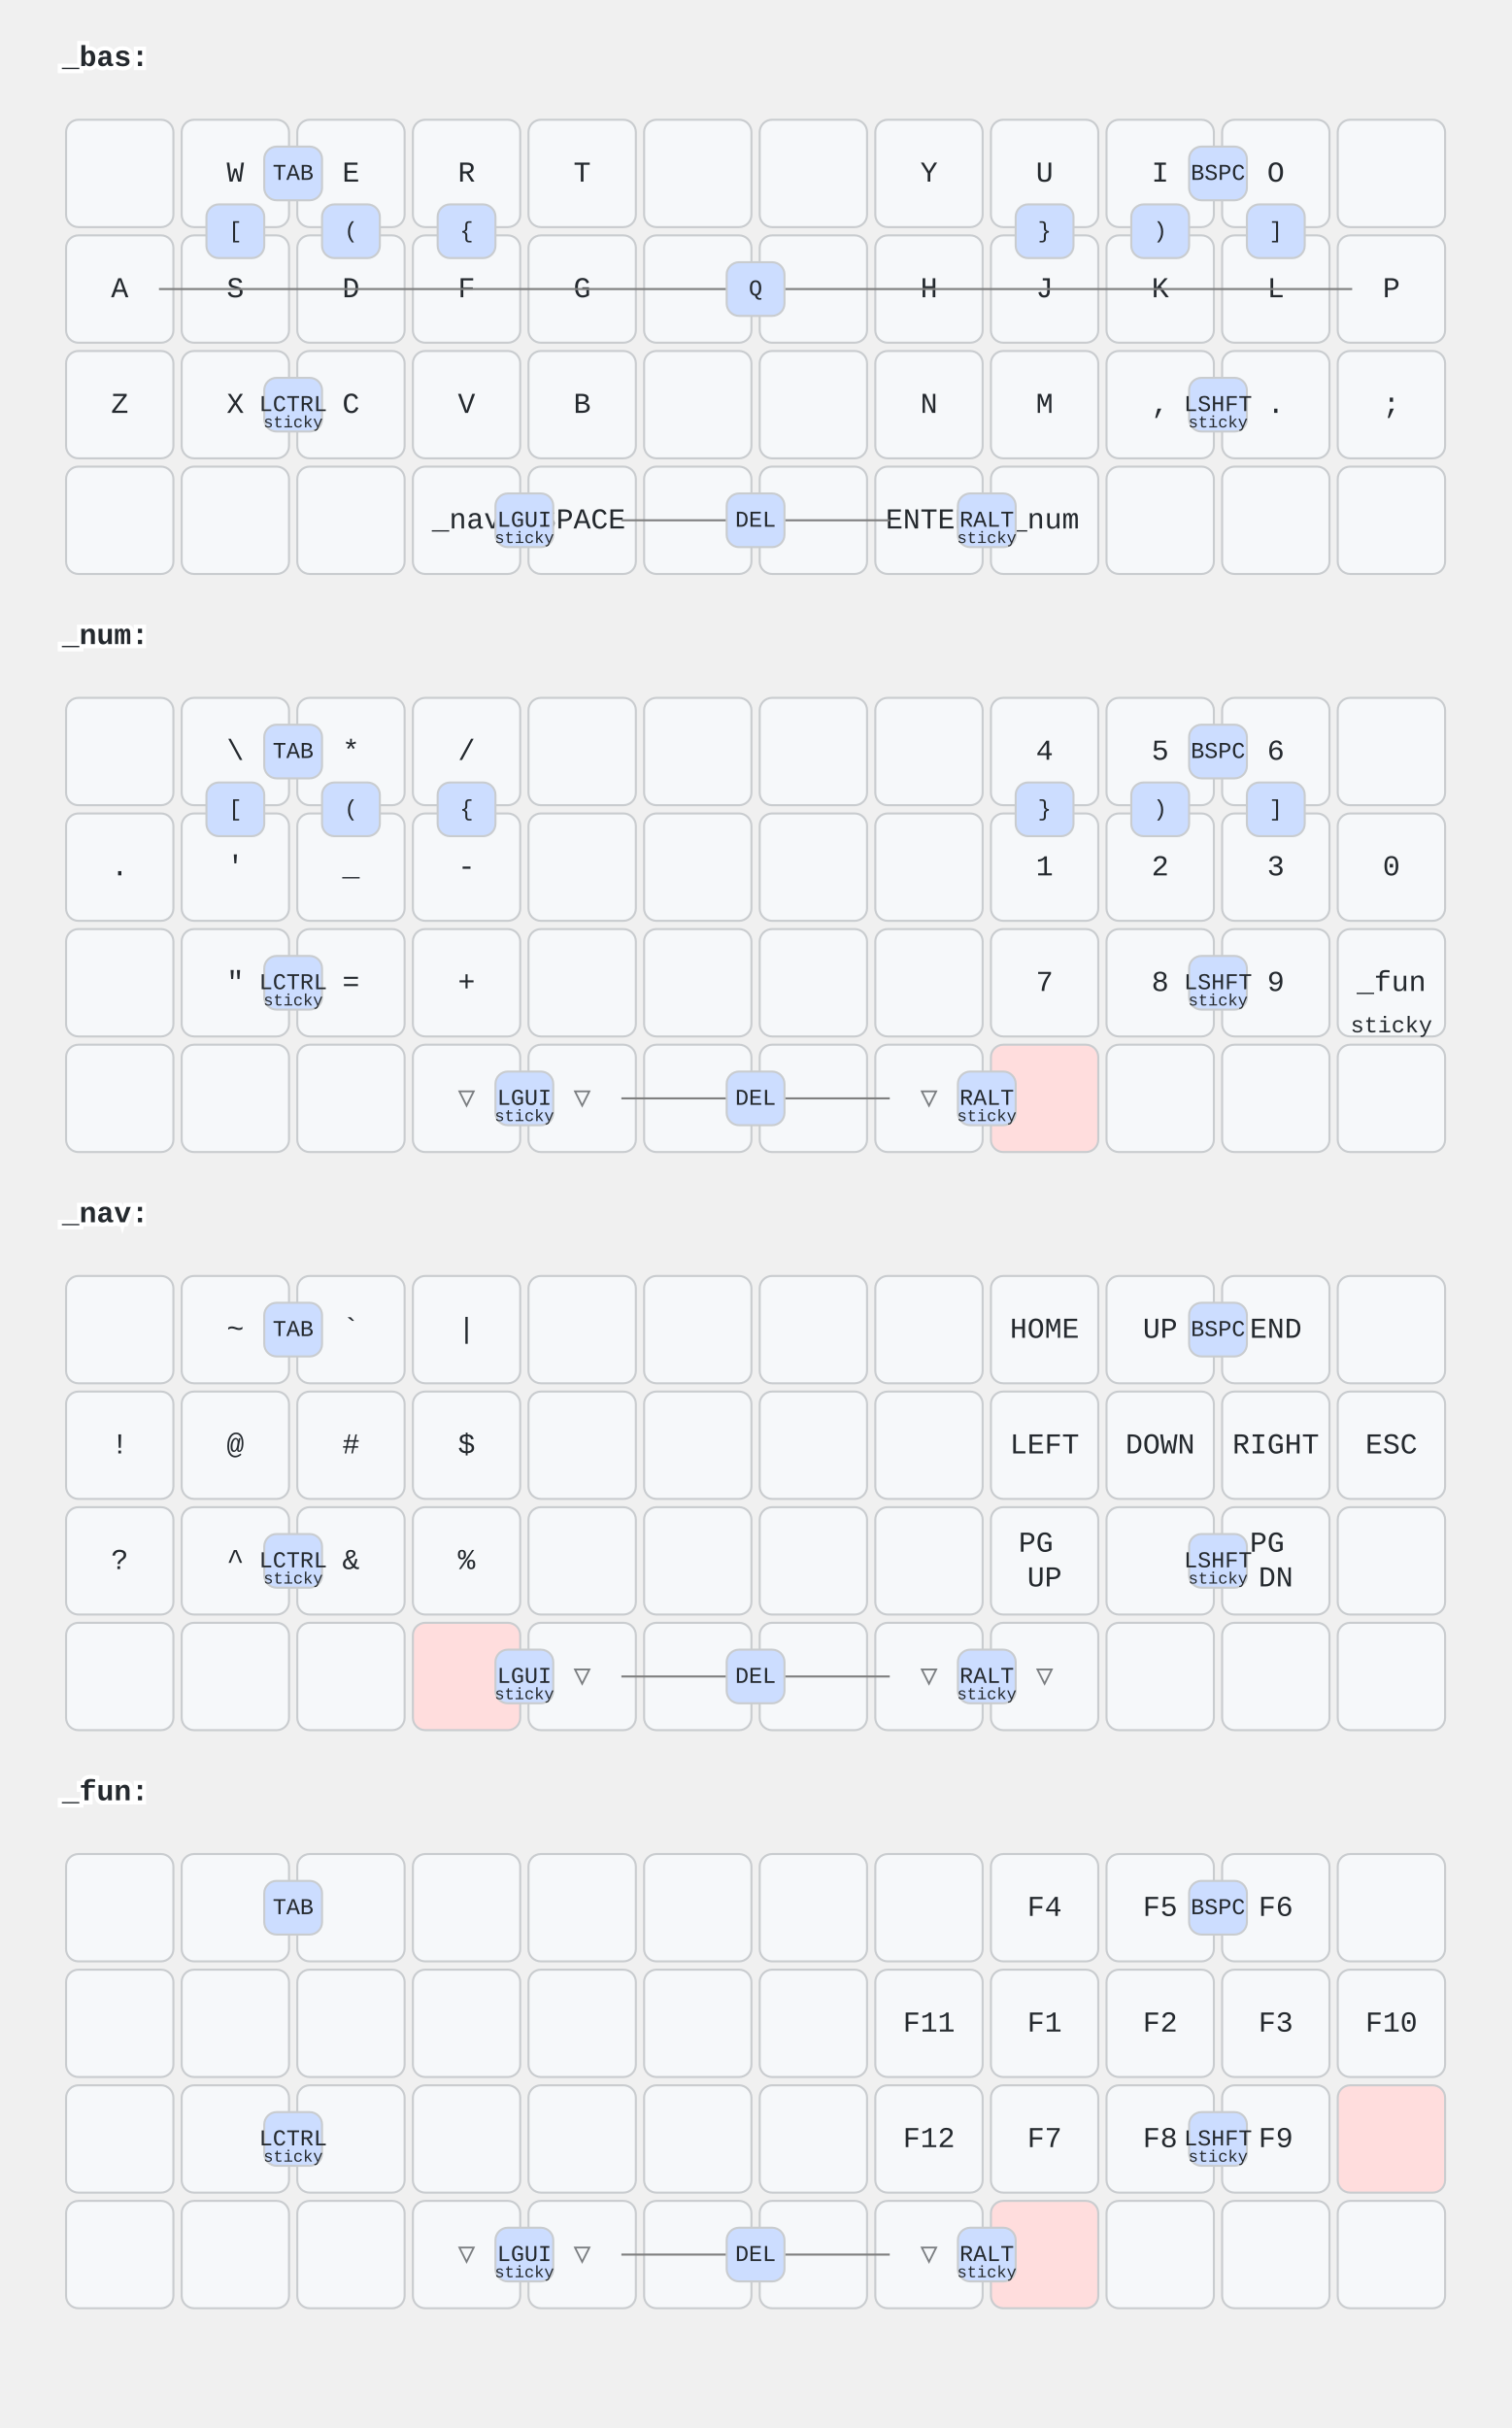
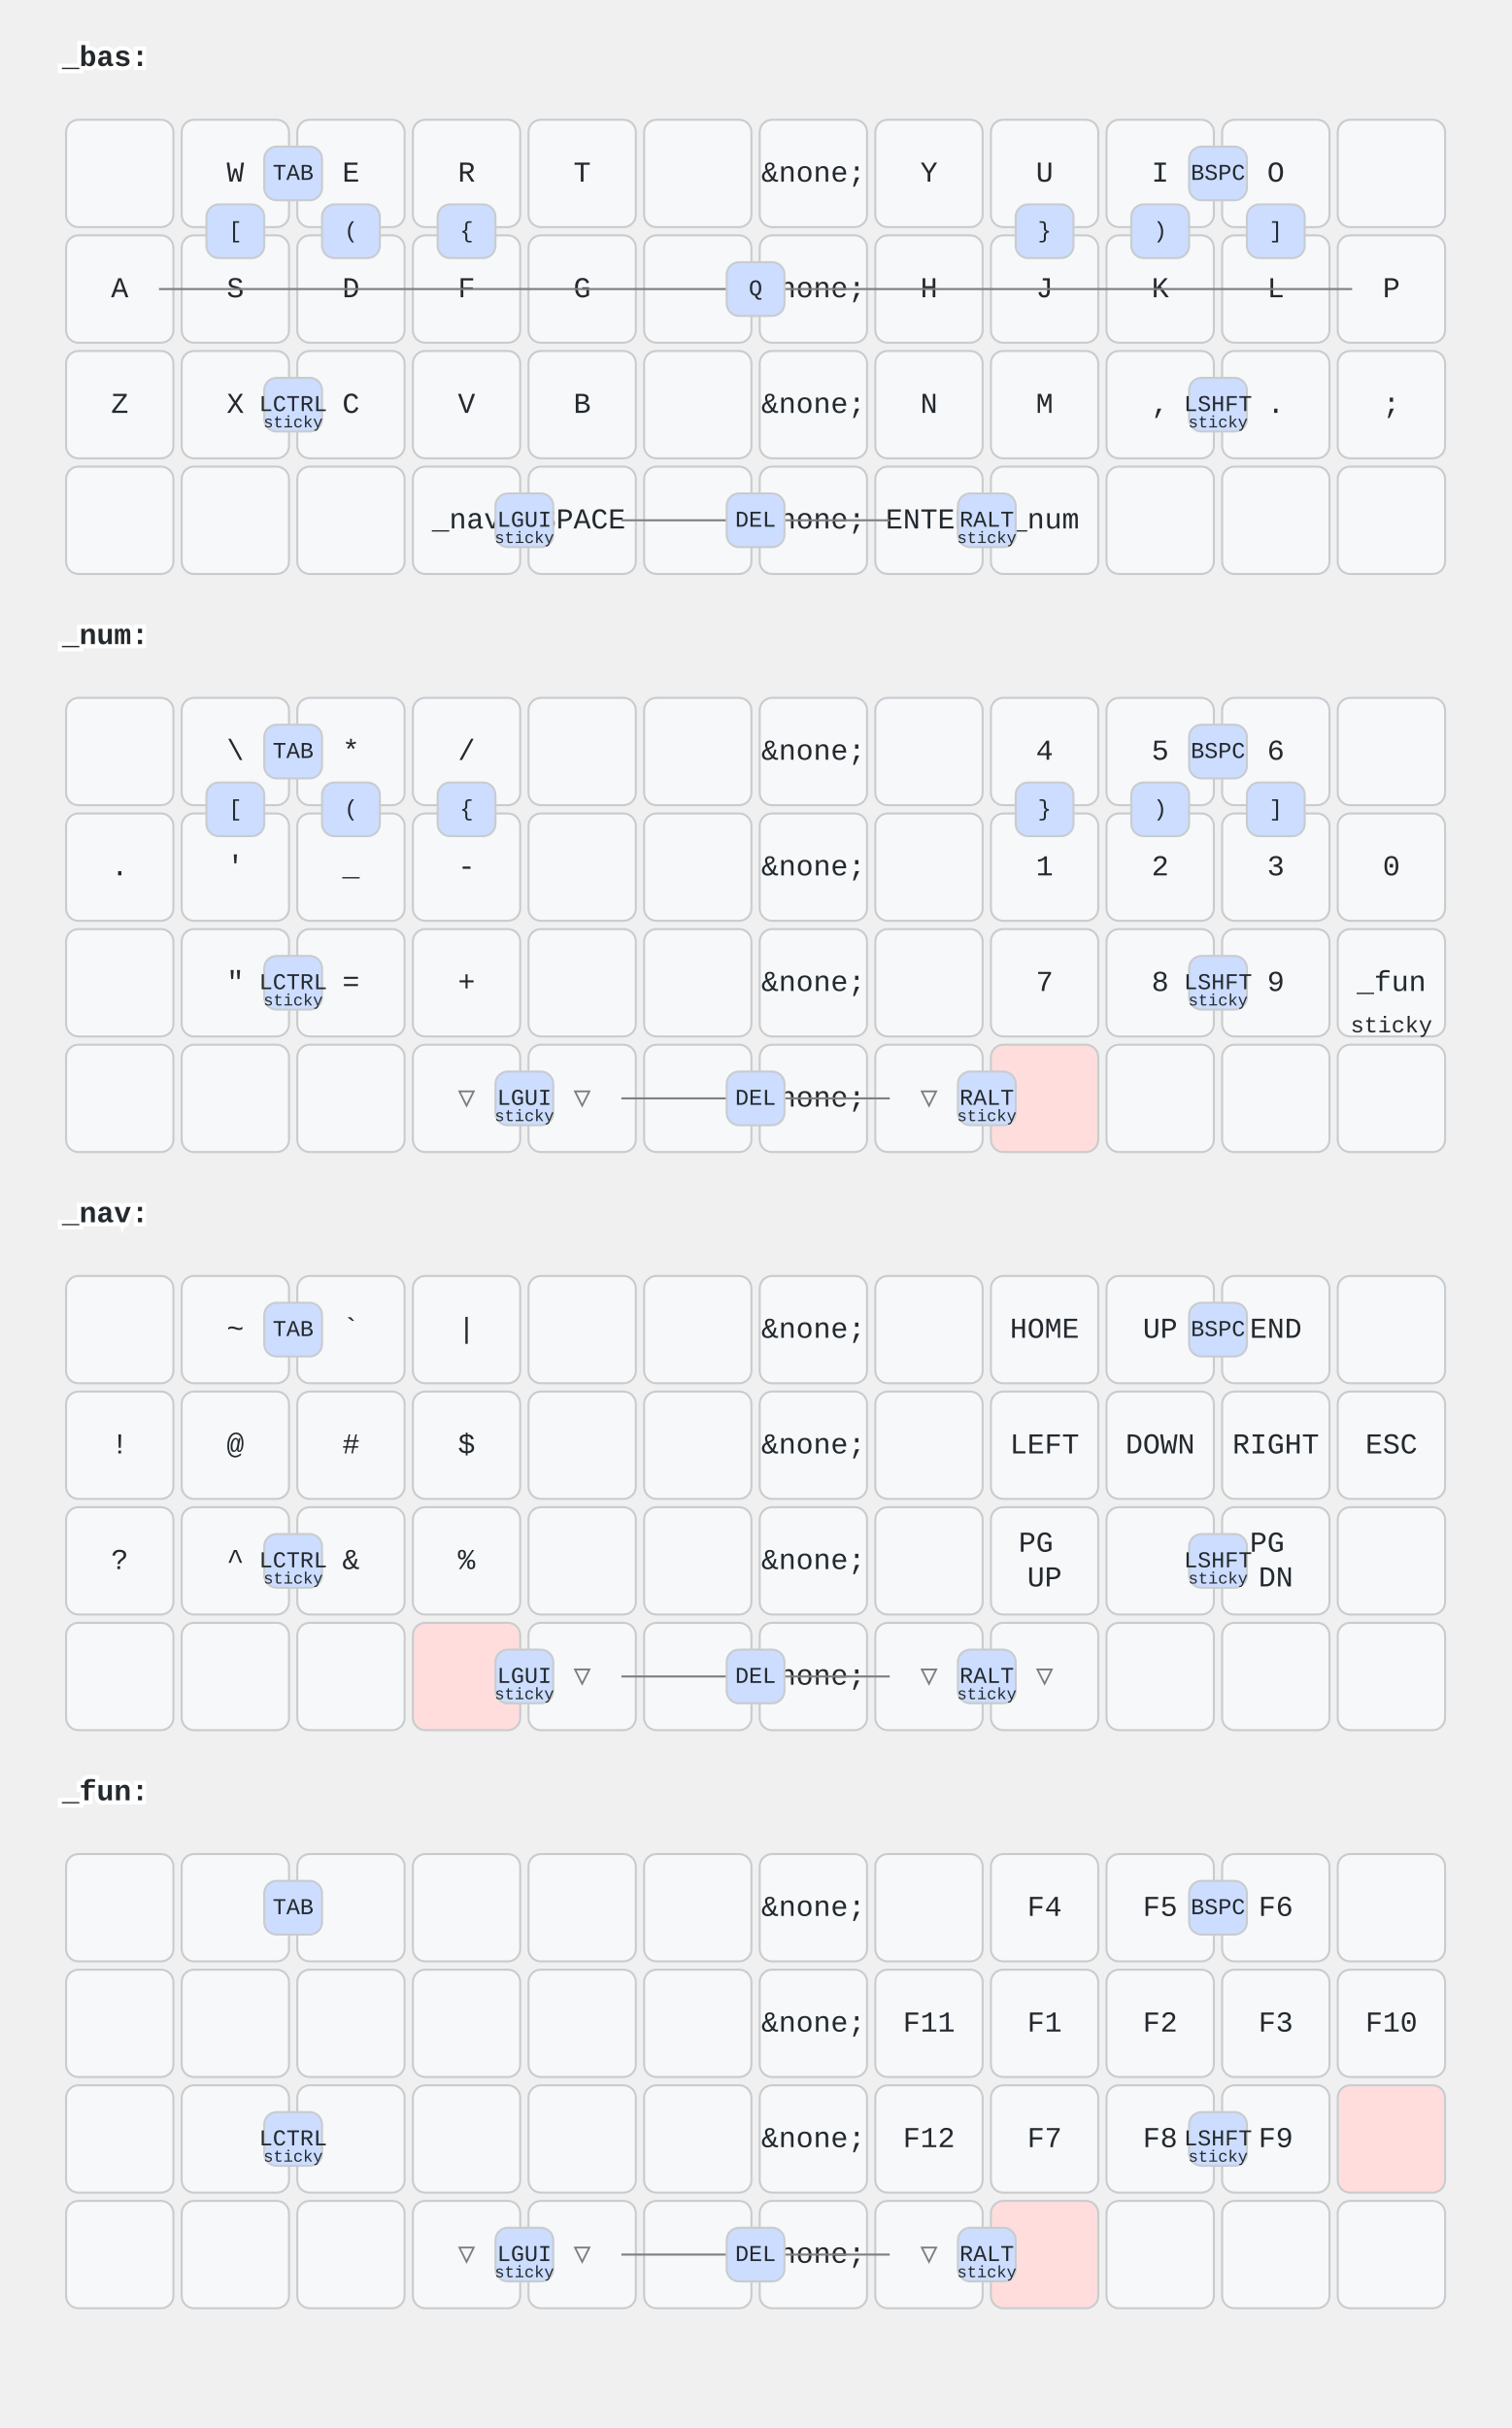
<svg xmlns="http://www.w3.org/2000/svg" width="732" height="1176" viewBox="0 0 732 1176" class="keymap">
  <style>/* inherit to force styles through use tags */
svg path {
    fill: inherit;
}

/* font and background color specifications */
svg.keymap {
    font-family: SFMono-Regular,Consolas,Liberation Mono,Menlo,monospace;
    font-size: 14px;
    font-kerning: normal;
    text-rendering: optimizeLegibility;
    fill: #24292e;
}

/* default key styling */
rect.key {
    fill: #f6f8fa;
}

rect.key, rect.combo {
    stroke: #c9cccf;
    stroke-width: 1;
}

/* default key side styling, only used is draw_key_sides is set */
rect.side {
    filter: brightness(90%);
}

/* color accent for combo boxes */
rect.combo, rect.combo-separate {
    fill: #cdf;
}

/* color accent for held keys */
rect.held, rect.combo.held {
    fill: #fdd;
}

/* color accent for ghost (optional) keys */
rect.ghost, rect.combo.ghost {
    stroke-dasharray: 4, 4;
    stroke-width: 2;
}

text {
    text-anchor: middle;
    dominant-baseline: middle;
}

/* styling for layer labels */
text.label {
    font-weight: bold;
    text-anchor: start;
    stroke: white;
    stroke-width: 4;
    paint-order: stroke;
}

/* styling for optional footer */
text.footer {
    text-anchor: end;
    dominant-baseline: auto;
    stroke: white;
    stroke-width: 4;
    paint-order: stroke;
}

/* styling for combo tap, and key hold/shifted label text */
text.combo, text.hold, text.shifted {
    font-size: 11px;
}

text.hold {
    text-anchor: middle;
    dominant-baseline: auto;
}

text.shifted {
    text-anchor: middle;
    dominant-baseline: hanging;
}

/* styling for hold/shifted label text in combo box */
text.combo.hold, text.combo.shifted {
    font-size: 8px;
}

/* lighter symbol for transparent keys */
text.trans {
    fill: #7b7e81;
}

/* styling for combo dendrons */
path.combo {
    stroke-width: 1;
    stroke: gray;
    fill: none;
}

/* Start Tabler Icons Cleanup */
/* cannot use height/width with glyphs */
.icon-tabler &gt; path {
    fill: inherit;
    stroke: inherit;
    stroke-width: 2;
}
/* hide tabler's default box */
.icon-tabler &gt; path[stroke="none"][fill="none"] {
    visibility: hidden;
}
/* End Tabler Icons Cleanup */
</style>
  <g transform="translate(30, 0)" class="layer-_bas">
    <text x="0" y="28" class="label">_bas:</text>
    <g transform="translate(0, 56)">
      <g transform="translate(28, 28)" class="key keypos-0">
        <rect rx="6" ry="6" x="-26" y="-26" width="52" height="52" class="key" />
      </g>
      <g transform="translate(84, 28)" class="key keypos-1">
        <rect rx="6" ry="6" x="-26" y="-26" width="52" height="52" class="key" />
        <text x="0" y="0" class="key tap">W</text>
      </g>
      <g transform="translate(140, 28)" class="key keypos-2">
        <rect rx="6" ry="6" x="-26" y="-26" width="52" height="52" class="key" />
        <text x="0" y="0" class="key tap">E</text>
      </g>
      <g transform="translate(196, 28)" class="key keypos-3">
        <rect rx="6" ry="6" x="-26" y="-26" width="52" height="52" class="key" />
        <text x="0" y="0" class="key tap">R</text>
      </g>
      <g transform="translate(252, 28)" class="key keypos-4">
        <rect rx="6" ry="6" x="-26" y="-26" width="52" height="52" class="key" />
        <text x="0" y="0" class="key tap">T</text>
      </g>
      <g transform="translate(308, 28)" class="key keypos-5">
        <rect rx="6" ry="6" x="-26" y="-26" width="52" height="52" class="key" />
      </g>
      <g transform="translate(364, 28)" class="key keypos-6">
        <rect rx="6" ry="6" x="-26" y="-26" width="52" height="52" class="key" />
+         <text x="0" y="0" class="key tap">&amp;none;</text>
      </g>
      <g transform="translate(420, 28)" class="key keypos-7">
        <rect rx="6" ry="6" x="-26" y="-26" width="52" height="52" class="key" />
        <text x="0" y="0" class="key tap">Y</text>
      </g>
      <g transform="translate(476, 28)" class="key keypos-8">
        <rect rx="6" ry="6" x="-26" y="-26" width="52" height="52" class="key" />
        <text x="0" y="0" class="key tap">U</text>
      </g>
      <g transform="translate(532, 28)" class="key keypos-9">
        <rect rx="6" ry="6" x="-26" y="-26" width="52" height="52" class="key" />
        <text x="0" y="0" class="key tap">I</text>
      </g>
      <g transform="translate(588, 28)" class="key keypos-10">
        <rect rx="6" ry="6" x="-26" y="-26" width="52" height="52" class="key" />
        <text x="0" y="0" class="key tap">O</text>
      </g>
      <g transform="translate(644, 28)" class="key keypos-11">
        <rect rx="6" ry="6" x="-26" y="-26" width="52" height="52" class="key" />
      </g>
      <g transform="translate(28, 84)" class="key keypos-12">
        <rect rx="6" ry="6" x="-26" y="-26" width="52" height="52" class="key" />
        <text x="0" y="0" class="key tap">A</text>
      </g>
      <g transform="translate(84, 84)" class="key keypos-13">
        <rect rx="6" ry="6" x="-26" y="-26" width="52" height="52" class="key" />
        <text x="0" y="0" class="key tap">S</text>
      </g>
      <g transform="translate(140, 84)" class="key keypos-14">
        <rect rx="6" ry="6" x="-26" y="-26" width="52" height="52" class="key" />
        <text x="0" y="0" class="key tap">D</text>
      </g>
      <g transform="translate(196, 84)" class="key keypos-15">
        <rect rx="6" ry="6" x="-26" y="-26" width="52" height="52" class="key" />
        <text x="0" y="0" class="key tap">F</text>
      </g>
      <g transform="translate(252, 84)" class="key keypos-16">
        <rect rx="6" ry="6" x="-26" y="-26" width="52" height="52" class="key" />
        <text x="0" y="0" class="key tap">G</text>
      </g>
      <g transform="translate(308, 84)" class="key keypos-17">
        <rect rx="6" ry="6" x="-26" y="-26" width="52" height="52" class="key" />
      </g>
      <g transform="translate(364, 84)" class="key keypos-18">
        <rect rx="6" ry="6" x="-26" y="-26" width="52" height="52" class="key" />
+         <text x="0" y="0" class="key tap">&amp;none;</text>
      </g>
      <g transform="translate(420, 84)" class="key keypos-19">
        <rect rx="6" ry="6" x="-26" y="-26" width="52" height="52" class="key" />
        <text x="0" y="0" class="key tap">H</text>
      </g>
      <g transform="translate(476, 84)" class="key keypos-20">
        <rect rx="6" ry="6" x="-26" y="-26" width="52" height="52" class="key" />
        <text x="0" y="0" class="key tap">J</text>
      </g>
      <g transform="translate(532, 84)" class="key keypos-21">
        <rect rx="6" ry="6" x="-26" y="-26" width="52" height="52" class="key" />
        <text x="0" y="0" class="key tap">K</text>
      </g>
      <g transform="translate(588, 84)" class="key keypos-22">
        <rect rx="6" ry="6" x="-26" y="-26" width="52" height="52" class="key" />
        <text x="0" y="0" class="key tap">L</text>
      </g>
      <g transform="translate(644, 84)" class="key keypos-23">
        <rect rx="6" ry="6" x="-26" y="-26" width="52" height="52" class="key" />
        <text x="0" y="0" class="key tap">P</text>
      </g>
      <g transform="translate(28, 140)" class="key keypos-24">
        <rect rx="6" ry="6" x="-26" y="-26" width="52" height="52" class="key" />
        <text x="0" y="0" class="key tap">Z</text>
      </g>
      <g transform="translate(84, 140)" class="key keypos-25">
        <rect rx="6" ry="6" x="-26" y="-26" width="52" height="52" class="key" />
        <text x="0" y="0" class="key tap">X</text>
      </g>
      <g transform="translate(140, 140)" class="key keypos-26">
        <rect rx="6" ry="6" x="-26" y="-26" width="52" height="52" class="key" />
        <text x="0" y="0" class="key tap">C</text>
      </g>
      <g transform="translate(196, 140)" class="key keypos-27">
        <rect rx="6" ry="6" x="-26" y="-26" width="52" height="52" class="key" />
        <text x="0" y="0" class="key tap">V</text>
      </g>
      <g transform="translate(252, 140)" class="key keypos-28">
        <rect rx="6" ry="6" x="-26" y="-26" width="52" height="52" class="key" />
        <text x="0" y="0" class="key tap">B</text>
      </g>
      <g transform="translate(308, 140)" class="key keypos-29">
        <rect rx="6" ry="6" x="-26" y="-26" width="52" height="52" class="key" />
      </g>
      <g transform="translate(364, 140)" class="key keypos-30">
        <rect rx="6" ry="6" x="-26" y="-26" width="52" height="52" class="key" />
+         <text x="0" y="0" class="key tap">&amp;none;</text>
      </g>
      <g transform="translate(420, 140)" class="key keypos-31">
        <rect rx="6" ry="6" x="-26" y="-26" width="52" height="52" class="key" />
        <text x="0" y="0" class="key tap">N</text>
      </g>
      <g transform="translate(476, 140)" class="key keypos-32">
        <rect rx="6" ry="6" x="-26" y="-26" width="52" height="52" class="key" />
        <text x="0" y="0" class="key tap">M</text>
      </g>
      <g transform="translate(532, 140)" class="key keypos-33">
        <rect rx="6" ry="6" x="-26" y="-26" width="52" height="52" class="key" />
        <text x="0" y="0" class="key tap">,</text>
      </g>
      <g transform="translate(588, 140)" class="key keypos-34">
        <rect rx="6" ry="6" x="-26" y="-26" width="52" height="52" class="key" />
        <text x="0" y="0" class="key tap">.</text>
      </g>
      <g transform="translate(644, 140)" class="key keypos-35">
        <rect rx="6" ry="6" x="-26" y="-26" width="52" height="52" class="key" />
        <text x="0" y="0" class="key tap">;</text>
      </g>
      <g transform="translate(28, 196)" class="key keypos-36">
        <rect rx="6" ry="6" x="-26" y="-26" width="52" height="52" class="key" />
      </g>
      <g transform="translate(84, 196)" class="key keypos-37">
        <rect rx="6" ry="6" x="-26" y="-26" width="52" height="52" class="key" />
      </g>
      <g transform="translate(140, 196)" class="key keypos-38">
        <rect rx="6" ry="6" x="-26" y="-26" width="52" height="52" class="key" />
      </g>
      <g transform="translate(196, 196)" class="key keypos-39">
        <rect rx="6" ry="6" x="-26" y="-26" width="52" height="52" class="key" />
        <text x="0" y="0" class="key tap">_nav</text>
      </g>
      <g transform="translate(252, 196)" class="key keypos-40">
        <rect rx="6" ry="6" x="-26" y="-26" width="52" height="52" class="key" />
        <text x="0" y="0" class="key tap">SPACE</text>
      </g>
      <g transform="translate(308, 196)" class="key keypos-41">
        <rect rx="6" ry="6" x="-26" y="-26" width="52" height="52" class="key" />
      </g>
      <g transform="translate(364, 196)" class="key keypos-42">
        <rect rx="6" ry="6" x="-26" y="-26" width="52" height="52" class="key" />
+         <text x="0" y="0" class="key tap">&amp;none;</text>
      </g>
      <g transform="translate(420, 196)" class="key keypos-43">
        <rect rx="6" ry="6" x="-26" y="-26" width="52" height="52" class="key" />
        <text x="0" y="0" class="key tap">ENTER</text>
      </g>
      <g transform="translate(476, 196)" class="key keypos-44">
        <rect rx="6" ry="6" x="-26" y="-26" width="52" height="52" class="key" />
        <text x="0" y="0" class="key tap">_num</text>
      </g>
      <g transform="translate(532, 196)" class="key keypos-45">
        <rect rx="6" ry="6" x="-26" y="-26" width="52" height="52" class="key" />
      </g>
      <g transform="translate(588, 196)" class="key keypos-46">
        <rect rx="6" ry="6" x="-26" y="-26" width="52" height="52" class="key" />
      </g>
      <g transform="translate(644, 196)" class="key keypos-47">
        <rect rx="6" ry="6" x="-26" y="-26" width="52" height="52" class="key" />
      </g>
      <g class="combo combopos-0">
        <rect rx="6" ry="6" x="98" y="15" width="28" height="26" class="combo" />
        <text x="112" y="28" class="combo tap">TAB</text>
      </g>
      <g class="combo combopos-1">
        <path d="M336,196 l-65,0" class="combo" />
        <path d="M336,196 l65,0" class="combo" />
        <rect rx="6" ry="6" x="322" y="183" width="28" height="26" class="combo" />
        <text x="336" y="196" class="combo tap">DEL</text>
      </g>
      <g class="combo combopos-2">
        <rect rx="6" ry="6" x="98" y="127" width="28" height="26" class="combo" />
        <text x="112" y="140" class="combo tap">LCTRL</text>
        <text x="112" y="151" class="combo hold">sticky</text>
      </g>
      <g class="combo combopos-3">
        <rect rx="6" ry="6" x="546" y="127" width="28" height="26" class="combo" />
        <text x="560" y="140" class="combo tap">LSHFT</text>
        <text x="560" y="151" class="combo hold">sticky</text>
      </g>
      <g class="combo combopos-4">
        <rect rx="6" ry="6" x="210" y="183" width="28" height="26" class="combo" />
        <text x="224" y="196" class="combo tap">LGUI</text>
        <text x="224" y="207" class="combo hold">sticky</text>
      </g>
      <g class="combo combopos-5">
        <rect rx="6" ry="6" x="434" y="183" width="28" height="26" class="combo" />
        <text x="448" y="196" class="combo tap">RALT</text>
        <text x="448" y="207" class="combo hold">sticky</text>
      </g>
      <g class="combo combopos-6">
        <rect rx="6" ry="6" x="546" y="15" width="28" height="26" class="combo" />
        <text x="560" y="28" class="combo tap">BSPC</text>
      </g>
      <g class="combo combopos-7">
        <rect rx="6" ry="6" x="70" y="43" width="28" height="26" class="combo" />
        <text x="84" y="56" class="combo tap">[</text>
      </g>
      <g class="combo combopos-8">
        <rect rx="6" ry="6" x="126" y="43" width="28" height="26" class="combo" />
        <text x="140" y="56" class="combo tap">(</text>
      </g>
      <g class="combo combopos-9">
        <rect rx="6" ry="6" x="182" y="43" width="28" height="26" class="combo" />
        <text x="196" y="56" class="combo tap">{</text>
      </g>
      <g class="combo combopos-10">
        <rect rx="6" ry="6" x="462" y="43" width="28" height="26" class="combo" />
        <text x="476" y="56" class="combo tap">}</text>
      </g>
      <g class="combo combopos-11">
        <rect rx="6" ry="6" x="518" y="43" width="28" height="26" class="combo" />
        <text x="532" y="56" class="combo tap">)</text>
      </g>
      <g class="combo combopos-12">
        <rect rx="6" ry="6" x="574" y="43" width="28" height="26" class="combo" />
        <text x="588" y="56" class="combo tap">]</text>
      </g>
      <g class="combo combopos-13">
        <path d="M336,84 l-289,0" class="combo" />
        <path d="M336,84 l289,0" class="combo" />
        <rect rx="6" ry="6" x="322" y="71" width="28" height="26" class="combo" />
        <text x="336" y="84" class="combo tap">Q</text>
      </g>
    </g>
  </g>
  <g transform="translate(30, 280)" class="layer-_num">
    <text x="0" y="28" class="label">_num:</text>
    <g transform="translate(0, 56)">
      <g transform="translate(28, 28)" class="key keypos-0">
        <rect rx="6" ry="6" x="-26" y="-26" width="52" height="52" class="key" />
      </g>
      <g transform="translate(84, 28)" class="key keypos-1">
        <rect rx="6" ry="6" x="-26" y="-26" width="52" height="52" class="key" />
        <text x="0" y="0" class="key tap">\</text>
      </g>
      <g transform="translate(140, 28)" class="key keypos-2">
        <rect rx="6" ry="6" x="-26" y="-26" width="52" height="52" class="key" />
        <text x="0" y="0" class="key tap">*</text>
      </g>
      <g transform="translate(196, 28)" class="key keypos-3">
        <rect rx="6" ry="6" x="-26" y="-26" width="52" height="52" class="key" />
        <text x="0" y="0" class="key tap">/</text>
      </g>
      <g transform="translate(252, 28)" class="key keypos-4">
        <rect rx="6" ry="6" x="-26" y="-26" width="52" height="52" class="key" />
      </g>
      <g transform="translate(308, 28)" class="key keypos-5">
        <rect rx="6" ry="6" x="-26" y="-26" width="52" height="52" class="key" />
      </g>
      <g transform="translate(364, 28)" class="key keypos-6">
        <rect rx="6" ry="6" x="-26" y="-26" width="52" height="52" class="key" />
+         <text x="0" y="0" class="key tap">&amp;none;</text>
      </g>
      <g transform="translate(420, 28)" class="key keypos-7">
        <rect rx="6" ry="6" x="-26" y="-26" width="52" height="52" class="key" />
      </g>
      <g transform="translate(476, 28)" class="key keypos-8">
        <rect rx="6" ry="6" x="-26" y="-26" width="52" height="52" class="key" />
        <text x="0" y="0" class="key tap">4</text>
      </g>
      <g transform="translate(532, 28)" class="key keypos-9">
        <rect rx="6" ry="6" x="-26" y="-26" width="52" height="52" class="key" />
        <text x="0" y="0" class="key tap">5</text>
      </g>
      <g transform="translate(588, 28)" class="key keypos-10">
        <rect rx="6" ry="6" x="-26" y="-26" width="52" height="52" class="key" />
        <text x="0" y="0" class="key tap">6</text>
      </g>
      <g transform="translate(644, 28)" class="key keypos-11">
        <rect rx="6" ry="6" x="-26" y="-26" width="52" height="52" class="key" />
      </g>
      <g transform="translate(28, 84)" class="key keypos-12">
        <rect rx="6" ry="6" x="-26" y="-26" width="52" height="52" class="key" />
        <text x="0" y="0" class="key tap">.</text>
      </g>
      <g transform="translate(84, 84)" class="key keypos-13">
        <rect rx="6" ry="6" x="-26" y="-26" width="52" height="52" class="key" />
        <text x="0" y="0" class="key tap">'</text>
      </g>
      <g transform="translate(140, 84)" class="key keypos-14">
        <rect rx="6" ry="6" x="-26" y="-26" width="52" height="52" class="key" />
        <text x="0" y="0" class="key tap">_</text>
      </g>
      <g transform="translate(196, 84)" class="key keypos-15">
        <rect rx="6" ry="6" x="-26" y="-26" width="52" height="52" class="key" />
        <text x="0" y="0" class="key tap">-</text>
      </g>
      <g transform="translate(252, 84)" class="key keypos-16">
        <rect rx="6" ry="6" x="-26" y="-26" width="52" height="52" class="key" />
      </g>
      <g transform="translate(308, 84)" class="key keypos-17">
        <rect rx="6" ry="6" x="-26" y="-26" width="52" height="52" class="key" />
      </g>
      <g transform="translate(364, 84)" class="key keypos-18">
        <rect rx="6" ry="6" x="-26" y="-26" width="52" height="52" class="key" />
+         <text x="0" y="0" class="key tap">&amp;none;</text>
      </g>
      <g transform="translate(420, 84)" class="key keypos-19">
        <rect rx="6" ry="6" x="-26" y="-26" width="52" height="52" class="key" />
      </g>
      <g transform="translate(476, 84)" class="key keypos-20">
        <rect rx="6" ry="6" x="-26" y="-26" width="52" height="52" class="key" />
        <text x="0" y="0" class="key tap">1</text>
      </g>
      <g transform="translate(532, 84)" class="key keypos-21">
        <rect rx="6" ry="6" x="-26" y="-26" width="52" height="52" class="key" />
        <text x="0" y="0" class="key tap">2</text>
      </g>
      <g transform="translate(588, 84)" class="key keypos-22">
        <rect rx="6" ry="6" x="-26" y="-26" width="52" height="52" class="key" />
        <text x="0" y="0" class="key tap">3</text>
      </g>
      <g transform="translate(644, 84)" class="key keypos-23">
        <rect rx="6" ry="6" x="-26" y="-26" width="52" height="52" class="key" />
        <text x="0" y="0" class="key tap">0</text>
      </g>
      <g transform="translate(28, 140)" class="key keypos-24">
        <rect rx="6" ry="6" x="-26" y="-26" width="52" height="52" class="key" />
      </g>
      <g transform="translate(84, 140)" class="key keypos-25">
        <rect rx="6" ry="6" x="-26" y="-26" width="52" height="52" class="key" />
        <text x="0" y="0" class="key tap">"</text>
      </g>
      <g transform="translate(140, 140)" class="key keypos-26">
        <rect rx="6" ry="6" x="-26" y="-26" width="52" height="52" class="key" />
        <text x="0" y="0" class="key tap">=</text>
      </g>
      <g transform="translate(196, 140)" class="key keypos-27">
        <rect rx="6" ry="6" x="-26" y="-26" width="52" height="52" class="key" />
        <text x="0" y="0" class="key tap">+</text>
      </g>
      <g transform="translate(252, 140)" class="key keypos-28">
        <rect rx="6" ry="6" x="-26" y="-26" width="52" height="52" class="key" />
      </g>
      <g transform="translate(308, 140)" class="key keypos-29">
        <rect rx="6" ry="6" x="-26" y="-26" width="52" height="52" class="key" />
      </g>
      <g transform="translate(364, 140)" class="key keypos-30">
        <rect rx="6" ry="6" x="-26" y="-26" width="52" height="52" class="key" />
+         <text x="0" y="0" class="key tap">&amp;none;</text>
      </g>
      <g transform="translate(420, 140)" class="key keypos-31">
        <rect rx="6" ry="6" x="-26" y="-26" width="52" height="52" class="key" />
      </g>
      <g transform="translate(476, 140)" class="key keypos-32">
        <rect rx="6" ry="6" x="-26" y="-26" width="52" height="52" class="key" />
        <text x="0" y="0" class="key tap">7</text>
      </g>
      <g transform="translate(532, 140)" class="key keypos-33">
        <rect rx="6" ry="6" x="-26" y="-26" width="52" height="52" class="key" />
        <text x="0" y="0" class="key tap">8</text>
      </g>
      <g transform="translate(588, 140)" class="key keypos-34">
        <rect rx="6" ry="6" x="-26" y="-26" width="52" height="52" class="key" />
        <text x="0" y="0" class="key tap">9</text>
      </g>
      <g transform="translate(644, 140)" class="key keypos-35">
        <rect rx="6" ry="6" x="-26" y="-26" width="52" height="52" class="key" />
        <text x="0" y="0" class="key tap">_fun</text>
        <text x="0" y="24" class="key hold">sticky</text>
      </g>
      <g transform="translate(28, 196)" class="key keypos-36">
        <rect rx="6" ry="6" x="-26" y="-26" width="52" height="52" class="key" />
      </g>
      <g transform="translate(84, 196)" class="key keypos-37">
        <rect rx="6" ry="6" x="-26" y="-26" width="52" height="52" class="key" />
      </g>
      <g transform="translate(140, 196)" class="key keypos-38">
        <rect rx="6" ry="6" x="-26" y="-26" width="52" height="52" class="key" />
      </g>
      <g transform="translate(196, 196)" class="key trans keypos-39">
        <rect rx="6" ry="6" x="-26" y="-26" width="52" height="52" class="key trans" />
        <text x="0" y="0" class="key trans tap">▽</text>
      </g>
      <g transform="translate(252, 196)" class="key trans keypos-40">
        <rect rx="6" ry="6" x="-26" y="-26" width="52" height="52" class="key trans" />
        <text x="0" y="0" class="key trans tap">▽</text>
      </g>
      <g transform="translate(308, 196)" class="key keypos-41">
        <rect rx="6" ry="6" x="-26" y="-26" width="52" height="52" class="key" />
      </g>
      <g transform="translate(364, 196)" class="key keypos-42">
        <rect rx="6" ry="6" x="-26" y="-26" width="52" height="52" class="key" />
+         <text x="0" y="0" class="key tap">&amp;none;</text>
      </g>
      <g transform="translate(420, 196)" class="key trans keypos-43">
        <rect rx="6" ry="6" x="-26" y="-26" width="52" height="52" class="key trans" />
        <text x="0" y="0" class="key trans tap">▽</text>
      </g>
      <g transform="translate(476, 196)" class="key held keypos-44">
        <rect rx="6" ry="6" x="-26" y="-26" width="52" height="52" class="key held" />
      </g>
      <g transform="translate(532, 196)" class="key keypos-45">
        <rect rx="6" ry="6" x="-26" y="-26" width="52" height="52" class="key" />
      </g>
      <g transform="translate(588, 196)" class="key keypos-46">
        <rect rx="6" ry="6" x="-26" y="-26" width="52" height="52" class="key" />
      </g>
      <g transform="translate(644, 196)" class="key keypos-47">
        <rect rx="6" ry="6" x="-26" y="-26" width="52" height="52" class="key" />
      </g>
      <g class="combo combopos-0">
        <rect rx="6" ry="6" x="98" y="15" width="28" height="26" class="combo" />
        <text x="112" y="28" class="combo tap">TAB</text>
      </g>
      <g class="combo combopos-1">
        <path d="M336,196 l-65,0" class="combo" />
        <path d="M336,196 l65,0" class="combo" />
        <rect rx="6" ry="6" x="322" y="183" width="28" height="26" class="combo" />
        <text x="336" y="196" class="combo tap">DEL</text>
      </g>
      <g class="combo combopos-2">
        <rect rx="6" ry="6" x="98" y="127" width="28" height="26" class="combo" />
        <text x="112" y="140" class="combo tap">LCTRL</text>
        <text x="112" y="151" class="combo hold">sticky</text>
      </g>
      <g class="combo combopos-3">
        <rect rx="6" ry="6" x="546" y="127" width="28" height="26" class="combo" />
        <text x="560" y="140" class="combo tap">LSHFT</text>
        <text x="560" y="151" class="combo hold">sticky</text>
      </g>
      <g class="combo combopos-4">
        <rect rx="6" ry="6" x="210" y="183" width="28" height="26" class="combo" />
        <text x="224" y="196" class="combo tap">LGUI</text>
        <text x="224" y="207" class="combo hold">sticky</text>
      </g>
      <g class="combo combopos-5">
        <rect rx="6" ry="6" x="434" y="183" width="28" height="26" class="combo" />
        <text x="448" y="196" class="combo tap">RALT</text>
        <text x="448" y="207" class="combo hold">sticky</text>
      </g>
      <g class="combo combopos-6">
        <rect rx="6" ry="6" x="546" y="15" width="28" height="26" class="combo" />
        <text x="560" y="28" class="combo tap">BSPC</text>
      </g>
      <g class="combo combopos-7">
        <rect rx="6" ry="6" x="70" y="43" width="28" height="26" class="combo" />
        <text x="84" y="56" class="combo tap">[</text>
      </g>
      <g class="combo combopos-8">
        <rect rx="6" ry="6" x="126" y="43" width="28" height="26" class="combo" />
        <text x="140" y="56" class="combo tap">(</text>
      </g>
      <g class="combo combopos-9">
        <rect rx="6" ry="6" x="182" y="43" width="28" height="26" class="combo" />
        <text x="196" y="56" class="combo tap">{</text>
      </g>
      <g class="combo combopos-10">
        <rect rx="6" ry="6" x="462" y="43" width="28" height="26" class="combo" />
        <text x="476" y="56" class="combo tap">}</text>
      </g>
      <g class="combo combopos-11">
        <rect rx="6" ry="6" x="518" y="43" width="28" height="26" class="combo" />
        <text x="532" y="56" class="combo tap">)</text>
      </g>
      <g class="combo combopos-12">
        <rect rx="6" ry="6" x="574" y="43" width="28" height="26" class="combo" />
        <text x="588" y="56" class="combo tap">]</text>
      </g>
    </g>
  </g>
  <g transform="translate(30, 560)" class="layer-_nav">
    <text x="0" y="28" class="label">_nav:</text>
    <g transform="translate(0, 56)">
      <g transform="translate(28, 28)" class="key keypos-0">
        <rect rx="6" ry="6" x="-26" y="-26" width="52" height="52" class="key" />
      </g>
      <g transform="translate(84, 28)" class="key keypos-1">
        <rect rx="6" ry="6" x="-26" y="-26" width="52" height="52" class="key" />
        <text x="0" y="0" class="key tap">~</text>
      </g>
      <g transform="translate(140, 28)" class="key keypos-2">
        <rect rx="6" ry="6" x="-26" y="-26" width="52" height="52" class="key" />
        <text x="0" y="0" class="key tap">`</text>
      </g>
      <g transform="translate(196, 28)" class="key keypos-3">
        <rect rx="6" ry="6" x="-26" y="-26" width="52" height="52" class="key" />
        <text x="0" y="0" class="key tap">|</text>
      </g>
      <g transform="translate(252, 28)" class="key keypos-4">
        <rect rx="6" ry="6" x="-26" y="-26" width="52" height="52" class="key" />
      </g>
      <g transform="translate(308, 28)" class="key keypos-5">
        <rect rx="6" ry="6" x="-26" y="-26" width="52" height="52" class="key" />
      </g>
      <g transform="translate(364, 28)" class="key keypos-6">
        <rect rx="6" ry="6" x="-26" y="-26" width="52" height="52" class="key" />
+         <text x="0" y="0" class="key tap">&amp;none;</text>
      </g>
      <g transform="translate(420, 28)" class="key keypos-7">
        <rect rx="6" ry="6" x="-26" y="-26" width="52" height="52" class="key" />
      </g>
      <g transform="translate(476, 28)" class="key keypos-8">
        <rect rx="6" ry="6" x="-26" y="-26" width="52" height="52" class="key" />
        <text x="0" y="0" class="key tap">HOME</text>
      </g>
      <g transform="translate(532, 28)" class="key keypos-9">
        <rect rx="6" ry="6" x="-26" y="-26" width="52" height="52" class="key" />
        <text x="0" y="0" class="key tap">UP</text>
      </g>
      <g transform="translate(588, 28)" class="key keypos-10">
        <rect rx="6" ry="6" x="-26" y="-26" width="52" height="52" class="key" />
        <text x="0" y="0" class="key tap">END</text>
      </g>
      <g transform="translate(644, 28)" class="key keypos-11">
        <rect rx="6" ry="6" x="-26" y="-26" width="52" height="52" class="key" />
      </g>
      <g transform="translate(28, 84)" class="key keypos-12">
        <rect rx="6" ry="6" x="-26" y="-26" width="52" height="52" class="key" />
        <text x="0" y="0" class="key tap">!</text>
      </g>
      <g transform="translate(84, 84)" class="key keypos-13">
        <rect rx="6" ry="6" x="-26" y="-26" width="52" height="52" class="key" />
        <text x="0" y="0" class="key tap">@</text>
      </g>
      <g transform="translate(140, 84)" class="key keypos-14">
        <rect rx="6" ry="6" x="-26" y="-26" width="52" height="52" class="key" />
        <text x="0" y="0" class="key tap">#</text>
      </g>
      <g transform="translate(196, 84)" class="key keypos-15">
        <rect rx="6" ry="6" x="-26" y="-26" width="52" height="52" class="key" />
        <text x="0" y="0" class="key tap">$</text>
      </g>
      <g transform="translate(252, 84)" class="key keypos-16">
        <rect rx="6" ry="6" x="-26" y="-26" width="52" height="52" class="key" />
      </g>
      <g transform="translate(308, 84)" class="key keypos-17">
        <rect rx="6" ry="6" x="-26" y="-26" width="52" height="52" class="key" />
      </g>
      <g transform="translate(364, 84)" class="key keypos-18">
        <rect rx="6" ry="6" x="-26" y="-26" width="52" height="52" class="key" />
+         <text x="0" y="0" class="key tap">&amp;none;</text>
      </g>
      <g transform="translate(420, 84)" class="key keypos-19">
        <rect rx="6" ry="6" x="-26" y="-26" width="52" height="52" class="key" />
      </g>
      <g transform="translate(476, 84)" class="key keypos-20">
        <rect rx="6" ry="6" x="-26" y="-26" width="52" height="52" class="key" />
        <text x="0" y="0" class="key tap">LEFT</text>
      </g>
      <g transform="translate(532, 84)" class="key keypos-21">
        <rect rx="6" ry="6" x="-26" y="-26" width="52" height="52" class="key" />
        <text x="0" y="0" class="key tap">DOWN</text>
      </g>
      <g transform="translate(588, 84)" class="key keypos-22">
        <rect rx="6" ry="6" x="-26" y="-26" width="52" height="52" class="key" />
        <text x="0" y="0" class="key tap">RIGHT</text>
      </g>
      <g transform="translate(644, 84)" class="key keypos-23">
        <rect rx="6" ry="6" x="-26" y="-26" width="52" height="52" class="key" />
        <text x="0" y="0" class="key tap">ESC</text>
      </g>
      <g transform="translate(28, 140)" class="key keypos-24">
        <rect rx="6" ry="6" x="-26" y="-26" width="52" height="52" class="key" />
        <text x="0" y="0" class="key tap">?</text>
      </g>
      <g transform="translate(84, 140)" class="key keypos-25">
        <rect rx="6" ry="6" x="-26" y="-26" width="52" height="52" class="key" />
        <text x="0" y="0" class="key tap">^</text>
      </g>
      <g transform="translate(140, 140)" class="key keypos-26">
        <rect rx="6" ry="6" x="-26" y="-26" width="52" height="52" class="key" />
        <text x="0" y="0" class="key tap">&amp;</text>
      </g>
      <g transform="translate(196, 140)" class="key keypos-27">
        <rect rx="6" ry="6" x="-26" y="-26" width="52" height="52" class="key" />
        <text x="0" y="0" class="key tap">%</text>
      </g>
      <g transform="translate(252, 140)" class="key keypos-28">
        <rect rx="6" ry="6" x="-26" y="-26" width="52" height="52" class="key" />
      </g>
      <g transform="translate(308, 140)" class="key keypos-29">
        <rect rx="6" ry="6" x="-26" y="-26" width="52" height="52" class="key" />
      </g>
      <g transform="translate(364, 140)" class="key keypos-30">
        <rect rx="6" ry="6" x="-26" y="-26" width="52" height="52" class="key" />
+         <text x="0" y="0" class="key tap">&amp;none;</text>
      </g>
      <g transform="translate(420, 140)" class="key keypos-31">
        <rect rx="6" ry="6" x="-26" y="-26" width="52" height="52" class="key" />
      </g>
      <g transform="translate(476, 140)" class="key keypos-32">
        <rect rx="6" ry="6" x="-26" y="-26" width="52" height="52" class="key" />
        <text x="0" y="0" class="key tap">
          <tspan x="0" dy="-0.6em">PG</tspan>
          <tspan x="0" dy="1.2em">UP</tspan>
        </text>
      </g>
      <g transform="translate(532, 140)" class="key keypos-33">
        <rect rx="6" ry="6" x="-26" y="-26" width="52" height="52" class="key" />
      </g>
      <g transform="translate(588, 140)" class="key keypos-34">
        <rect rx="6" ry="6" x="-26" y="-26" width="52" height="52" class="key" />
        <text x="0" y="0" class="key tap">
          <tspan x="0" dy="-0.6em">PG</tspan>
          <tspan x="0" dy="1.2em">DN</tspan>
        </text>
      </g>
      <g transform="translate(644, 140)" class="key keypos-35">
        <rect rx="6" ry="6" x="-26" y="-26" width="52" height="52" class="key" />
      </g>
      <g transform="translate(28, 196)" class="key keypos-36">
        <rect rx="6" ry="6" x="-26" y="-26" width="52" height="52" class="key" />
      </g>
      <g transform="translate(84, 196)" class="key keypos-37">
        <rect rx="6" ry="6" x="-26" y="-26" width="52" height="52" class="key" />
      </g>
      <g transform="translate(140, 196)" class="key keypos-38">
        <rect rx="6" ry="6" x="-26" y="-26" width="52" height="52" class="key" />
      </g>
      <g transform="translate(196, 196)" class="key held keypos-39">
        <rect rx="6" ry="6" x="-26" y="-26" width="52" height="52" class="key held" />
      </g>
      <g transform="translate(252, 196)" class="key trans keypos-40">
        <rect rx="6" ry="6" x="-26" y="-26" width="52" height="52" class="key trans" />
        <text x="0" y="0" class="key trans tap">▽</text>
      </g>
      <g transform="translate(308, 196)" class="key keypos-41">
        <rect rx="6" ry="6" x="-26" y="-26" width="52" height="52" class="key" />
      </g>
      <g transform="translate(364, 196)" class="key keypos-42">
        <rect rx="6" ry="6" x="-26" y="-26" width="52" height="52" class="key" />
+         <text x="0" y="0" class="key tap">&amp;none;</text>
      </g>
      <g transform="translate(420, 196)" class="key trans keypos-43">
        <rect rx="6" ry="6" x="-26" y="-26" width="52" height="52" class="key trans" />
        <text x="0" y="0" class="key trans tap">▽</text>
      </g>
      <g transform="translate(476, 196)" class="key trans keypos-44">
        <rect rx="6" ry="6" x="-26" y="-26" width="52" height="52" class="key trans" />
        <text x="0" y="0" class="key trans tap">▽</text>
      </g>
      <g transform="translate(532, 196)" class="key keypos-45">
        <rect rx="6" ry="6" x="-26" y="-26" width="52" height="52" class="key" />
      </g>
      <g transform="translate(588, 196)" class="key keypos-46">
        <rect rx="6" ry="6" x="-26" y="-26" width="52" height="52" class="key" />
      </g>
      <g transform="translate(644, 196)" class="key keypos-47">
        <rect rx="6" ry="6" x="-26" y="-26" width="52" height="52" class="key" />
      </g>
      <g class="combo combopos-0">
        <rect rx="6" ry="6" x="98" y="15" width="28" height="26" class="combo" />
        <text x="112" y="28" class="combo tap">TAB</text>
      </g>
      <g class="combo combopos-1">
        <path d="M336,196 l-65,0" class="combo" />
        <path d="M336,196 l65,0" class="combo" />
        <rect rx="6" ry="6" x="322" y="183" width="28" height="26" class="combo" />
        <text x="336" y="196" class="combo tap">DEL</text>
      </g>
      <g class="combo combopos-2">
        <rect rx="6" ry="6" x="98" y="127" width="28" height="26" class="combo" />
        <text x="112" y="140" class="combo tap">LCTRL</text>
        <text x="112" y="151" class="combo hold">sticky</text>
      </g>
      <g class="combo combopos-3">
        <rect rx="6" ry="6" x="546" y="127" width="28" height="26" class="combo" />
        <text x="560" y="140" class="combo tap">LSHFT</text>
        <text x="560" y="151" class="combo hold">sticky</text>
      </g>
      <g class="combo combopos-4">
        <rect rx="6" ry="6" x="210" y="183" width="28" height="26" class="combo" />
        <text x="224" y="196" class="combo tap">LGUI</text>
        <text x="224" y="207" class="combo hold">sticky</text>
      </g>
      <g class="combo combopos-5">
        <rect rx="6" ry="6" x="434" y="183" width="28" height="26" class="combo" />
        <text x="448" y="196" class="combo tap">RALT</text>
        <text x="448" y="207" class="combo hold">sticky</text>
      </g>
      <g class="combo combopos-6">
        <rect rx="6" ry="6" x="546" y="15" width="28" height="26" class="combo" />
        <text x="560" y="28" class="combo tap">BSPC</text>
      </g>
    </g>
  </g>
  <g transform="translate(30, 840)" class="layer-_fun">
    <text x="0" y="28" class="label">_fun:</text>
    <g transform="translate(0, 56)">
      <g transform="translate(28, 28)" class="key keypos-0">
        <rect rx="6" ry="6" x="-26" y="-26" width="52" height="52" class="key" />
      </g>
      <g transform="translate(84, 28)" class="key keypos-1">
        <rect rx="6" ry="6" x="-26" y="-26" width="52" height="52" class="key" />
      </g>
      <g transform="translate(140, 28)" class="key keypos-2">
        <rect rx="6" ry="6" x="-26" y="-26" width="52" height="52" class="key" />
      </g>
      <g transform="translate(196, 28)" class="key keypos-3">
        <rect rx="6" ry="6" x="-26" y="-26" width="52" height="52" class="key" />
      </g>
      <g transform="translate(252, 28)" class="key keypos-4">
        <rect rx="6" ry="6" x="-26" y="-26" width="52" height="52" class="key" />
      </g>
      <g transform="translate(308, 28)" class="key keypos-5">
        <rect rx="6" ry="6" x="-26" y="-26" width="52" height="52" class="key" />
      </g>
      <g transform="translate(364, 28)" class="key keypos-6">
        <rect rx="6" ry="6" x="-26" y="-26" width="52" height="52" class="key" />
+         <text x="0" y="0" class="key tap">&amp;none;</text>
      </g>
      <g transform="translate(420, 28)" class="key keypos-7">
        <rect rx="6" ry="6" x="-26" y="-26" width="52" height="52" class="key" />
      </g>
      <g transform="translate(476, 28)" class="key keypos-8">
        <rect rx="6" ry="6" x="-26" y="-26" width="52" height="52" class="key" />
        <text x="0" y="0" class="key tap">F4</text>
      </g>
      <g transform="translate(532, 28)" class="key keypos-9">
        <rect rx="6" ry="6" x="-26" y="-26" width="52" height="52" class="key" />
        <text x="0" y="0" class="key tap">F5</text>
      </g>
      <g transform="translate(588, 28)" class="key keypos-10">
        <rect rx="6" ry="6" x="-26" y="-26" width="52" height="52" class="key" />
        <text x="0" y="0" class="key tap">F6</text>
      </g>
      <g transform="translate(644, 28)" class="key keypos-11">
        <rect rx="6" ry="6" x="-26" y="-26" width="52" height="52" class="key" />
      </g>
      <g transform="translate(28, 84)" class="key keypos-12">
        <rect rx="6" ry="6" x="-26" y="-26" width="52" height="52" class="key" />
      </g>
      <g transform="translate(84, 84)" class="key keypos-13">
        <rect rx="6" ry="6" x="-26" y="-26" width="52" height="52" class="key" />
      </g>
      <g transform="translate(140, 84)" class="key keypos-14">
        <rect rx="6" ry="6" x="-26" y="-26" width="52" height="52" class="key" />
      </g>
      <g transform="translate(196, 84)" class="key keypos-15">
        <rect rx="6" ry="6" x="-26" y="-26" width="52" height="52" class="key" />
      </g>
      <g transform="translate(252, 84)" class="key keypos-16">
        <rect rx="6" ry="6" x="-26" y="-26" width="52" height="52" class="key" />
      </g>
      <g transform="translate(308, 84)" class="key keypos-17">
        <rect rx="6" ry="6" x="-26" y="-26" width="52" height="52" class="key" />
      </g>
      <g transform="translate(364, 84)" class="key keypos-18">
        <rect rx="6" ry="6" x="-26" y="-26" width="52" height="52" class="key" />
+         <text x="0" y="0" class="key tap">&amp;none;</text>
      </g>
      <g transform="translate(420, 84)" class="key keypos-19">
        <rect rx="6" ry="6" x="-26" y="-26" width="52" height="52" class="key" />
        <text x="0" y="0" class="key tap">F11</text>
      </g>
      <g transform="translate(476, 84)" class="key keypos-20">
        <rect rx="6" ry="6" x="-26" y="-26" width="52" height="52" class="key" />
        <text x="0" y="0" class="key tap">F1</text>
      </g>
      <g transform="translate(532, 84)" class="key keypos-21">
        <rect rx="6" ry="6" x="-26" y="-26" width="52" height="52" class="key" />
        <text x="0" y="0" class="key tap">F2</text>
      </g>
      <g transform="translate(588, 84)" class="key keypos-22">
        <rect rx="6" ry="6" x="-26" y="-26" width="52" height="52" class="key" />
        <text x="0" y="0" class="key tap">F3</text>
      </g>
      <g transform="translate(644, 84)" class="key keypos-23">
        <rect rx="6" ry="6" x="-26" y="-26" width="52" height="52" class="key" />
        <text x="0" y="0" class="key tap">F10</text>
      </g>
      <g transform="translate(28, 140)" class="key keypos-24">
        <rect rx="6" ry="6" x="-26" y="-26" width="52" height="52" class="key" />
      </g>
      <g transform="translate(84, 140)" class="key keypos-25">
        <rect rx="6" ry="6" x="-26" y="-26" width="52" height="52" class="key" />
      </g>
      <g transform="translate(140, 140)" class="key keypos-26">
        <rect rx="6" ry="6" x="-26" y="-26" width="52" height="52" class="key" />
      </g>
      <g transform="translate(196, 140)" class="key keypos-27">
        <rect rx="6" ry="6" x="-26" y="-26" width="52" height="52" class="key" />
      </g>
      <g transform="translate(252, 140)" class="key keypos-28">
        <rect rx="6" ry="6" x="-26" y="-26" width="52" height="52" class="key" />
      </g>
      <g transform="translate(308, 140)" class="key keypos-29">
        <rect rx="6" ry="6" x="-26" y="-26" width="52" height="52" class="key" />
      </g>
      <g transform="translate(364, 140)" class="key keypos-30">
        <rect rx="6" ry="6" x="-26" y="-26" width="52" height="52" class="key" />
+         <text x="0" y="0" class="key tap">&amp;none;</text>
      </g>
      <g transform="translate(420, 140)" class="key keypos-31">
        <rect rx="6" ry="6" x="-26" y="-26" width="52" height="52" class="key" />
        <text x="0" y="0" class="key tap">F12</text>
      </g>
      <g transform="translate(476, 140)" class="key keypos-32">
        <rect rx="6" ry="6" x="-26" y="-26" width="52" height="52" class="key" />
        <text x="0" y="0" class="key tap">F7</text>
      </g>
      <g transform="translate(532, 140)" class="key keypos-33">
        <rect rx="6" ry="6" x="-26" y="-26" width="52" height="52" class="key" />
        <text x="0" y="0" class="key tap">F8</text>
      </g>
      <g transform="translate(588, 140)" class="key keypos-34">
        <rect rx="6" ry="6" x="-26" y="-26" width="52" height="52" class="key" />
        <text x="0" y="0" class="key tap">F9</text>
      </g>
      <g transform="translate(644, 140)" class="key held keypos-35">
        <rect rx="6" ry="6" x="-26" y="-26" width="52" height="52" class="key held" />
      </g>
      <g transform="translate(28, 196)" class="key keypos-36">
        <rect rx="6" ry="6" x="-26" y="-26" width="52" height="52" class="key" />
      </g>
      <g transform="translate(84, 196)" class="key keypos-37">
        <rect rx="6" ry="6" x="-26" y="-26" width="52" height="52" class="key" />
      </g>
      <g transform="translate(140, 196)" class="key keypos-38">
        <rect rx="6" ry="6" x="-26" y="-26" width="52" height="52" class="key" />
      </g>
      <g transform="translate(196, 196)" class="key trans keypos-39">
        <rect rx="6" ry="6" x="-26" y="-26" width="52" height="52" class="key trans" />
        <text x="0" y="0" class="key trans tap">▽</text>
      </g>
      <g transform="translate(252, 196)" class="key trans keypos-40">
        <rect rx="6" ry="6" x="-26" y="-26" width="52" height="52" class="key trans" />
        <text x="0" y="0" class="key trans tap">▽</text>
      </g>
      <g transform="translate(308, 196)" class="key keypos-41">
        <rect rx="6" ry="6" x="-26" y="-26" width="52" height="52" class="key" />
      </g>
      <g transform="translate(364, 196)" class="key keypos-42">
        <rect rx="6" ry="6" x="-26" y="-26" width="52" height="52" class="key" />
+         <text x="0" y="0" class="key tap">&amp;none;</text>
      </g>
      <g transform="translate(420, 196)" class="key trans keypos-43">
        <rect rx="6" ry="6" x="-26" y="-26" width="52" height="52" class="key trans" />
        <text x="0" y="0" class="key trans tap">▽</text>
      </g>
      <g transform="translate(476, 196)" class="key held keypos-44">
        <rect rx="6" ry="6" x="-26" y="-26" width="52" height="52" class="key held" />
      </g>
      <g transform="translate(532, 196)" class="key keypos-45">
        <rect rx="6" ry="6" x="-26" y="-26" width="52" height="52" class="key" />
      </g>
      <g transform="translate(588, 196)" class="key keypos-46">
        <rect rx="6" ry="6" x="-26" y="-26" width="52" height="52" class="key" />
      </g>
      <g transform="translate(644, 196)" class="key keypos-47">
        <rect rx="6" ry="6" x="-26" y="-26" width="52" height="52" class="key" />
      </g>
      <g class="combo combopos-0">
        <rect rx="6" ry="6" x="98" y="15" width="28" height="26" class="combo" />
        <text x="112" y="28" class="combo tap">TAB</text>
      </g>
      <g class="combo combopos-1">
        <path d="M336,196 l-65,0" class="combo" />
        <path d="M336,196 l65,0" class="combo" />
        <rect rx="6" ry="6" x="322" y="183" width="28" height="26" class="combo" />
        <text x="336" y="196" class="combo tap">DEL</text>
      </g>
      <g class="combo combopos-2">
        <rect rx="6" ry="6" x="98" y="127" width="28" height="26" class="combo" />
        <text x="112" y="140" class="combo tap">LCTRL</text>
        <text x="112" y="151" class="combo hold">sticky</text>
      </g>
      <g class="combo combopos-3">
        <rect rx="6" ry="6" x="546" y="127" width="28" height="26" class="combo" />
        <text x="560" y="140" class="combo tap">LSHFT</text>
        <text x="560" y="151" class="combo hold">sticky</text>
      </g>
      <g class="combo combopos-4">
        <rect rx="6" ry="6" x="210" y="183" width="28" height="26" class="combo" />
        <text x="224" y="196" class="combo tap">LGUI</text>
        <text x="224" y="207" class="combo hold">sticky</text>
      </g>
      <g class="combo combopos-5">
        <rect rx="6" ry="6" x="434" y="183" width="28" height="26" class="combo" />
        <text x="448" y="196" class="combo tap">RALT</text>
        <text x="448" y="207" class="combo hold">sticky</text>
      </g>
      <g class="combo combopos-6">
        <rect rx="6" ry="6" x="546" y="15" width="28" height="26" class="combo" />
        <text x="560" y="28" class="combo tap">BSPC</text>
      </g>
    </g>
  </g>
</svg>
